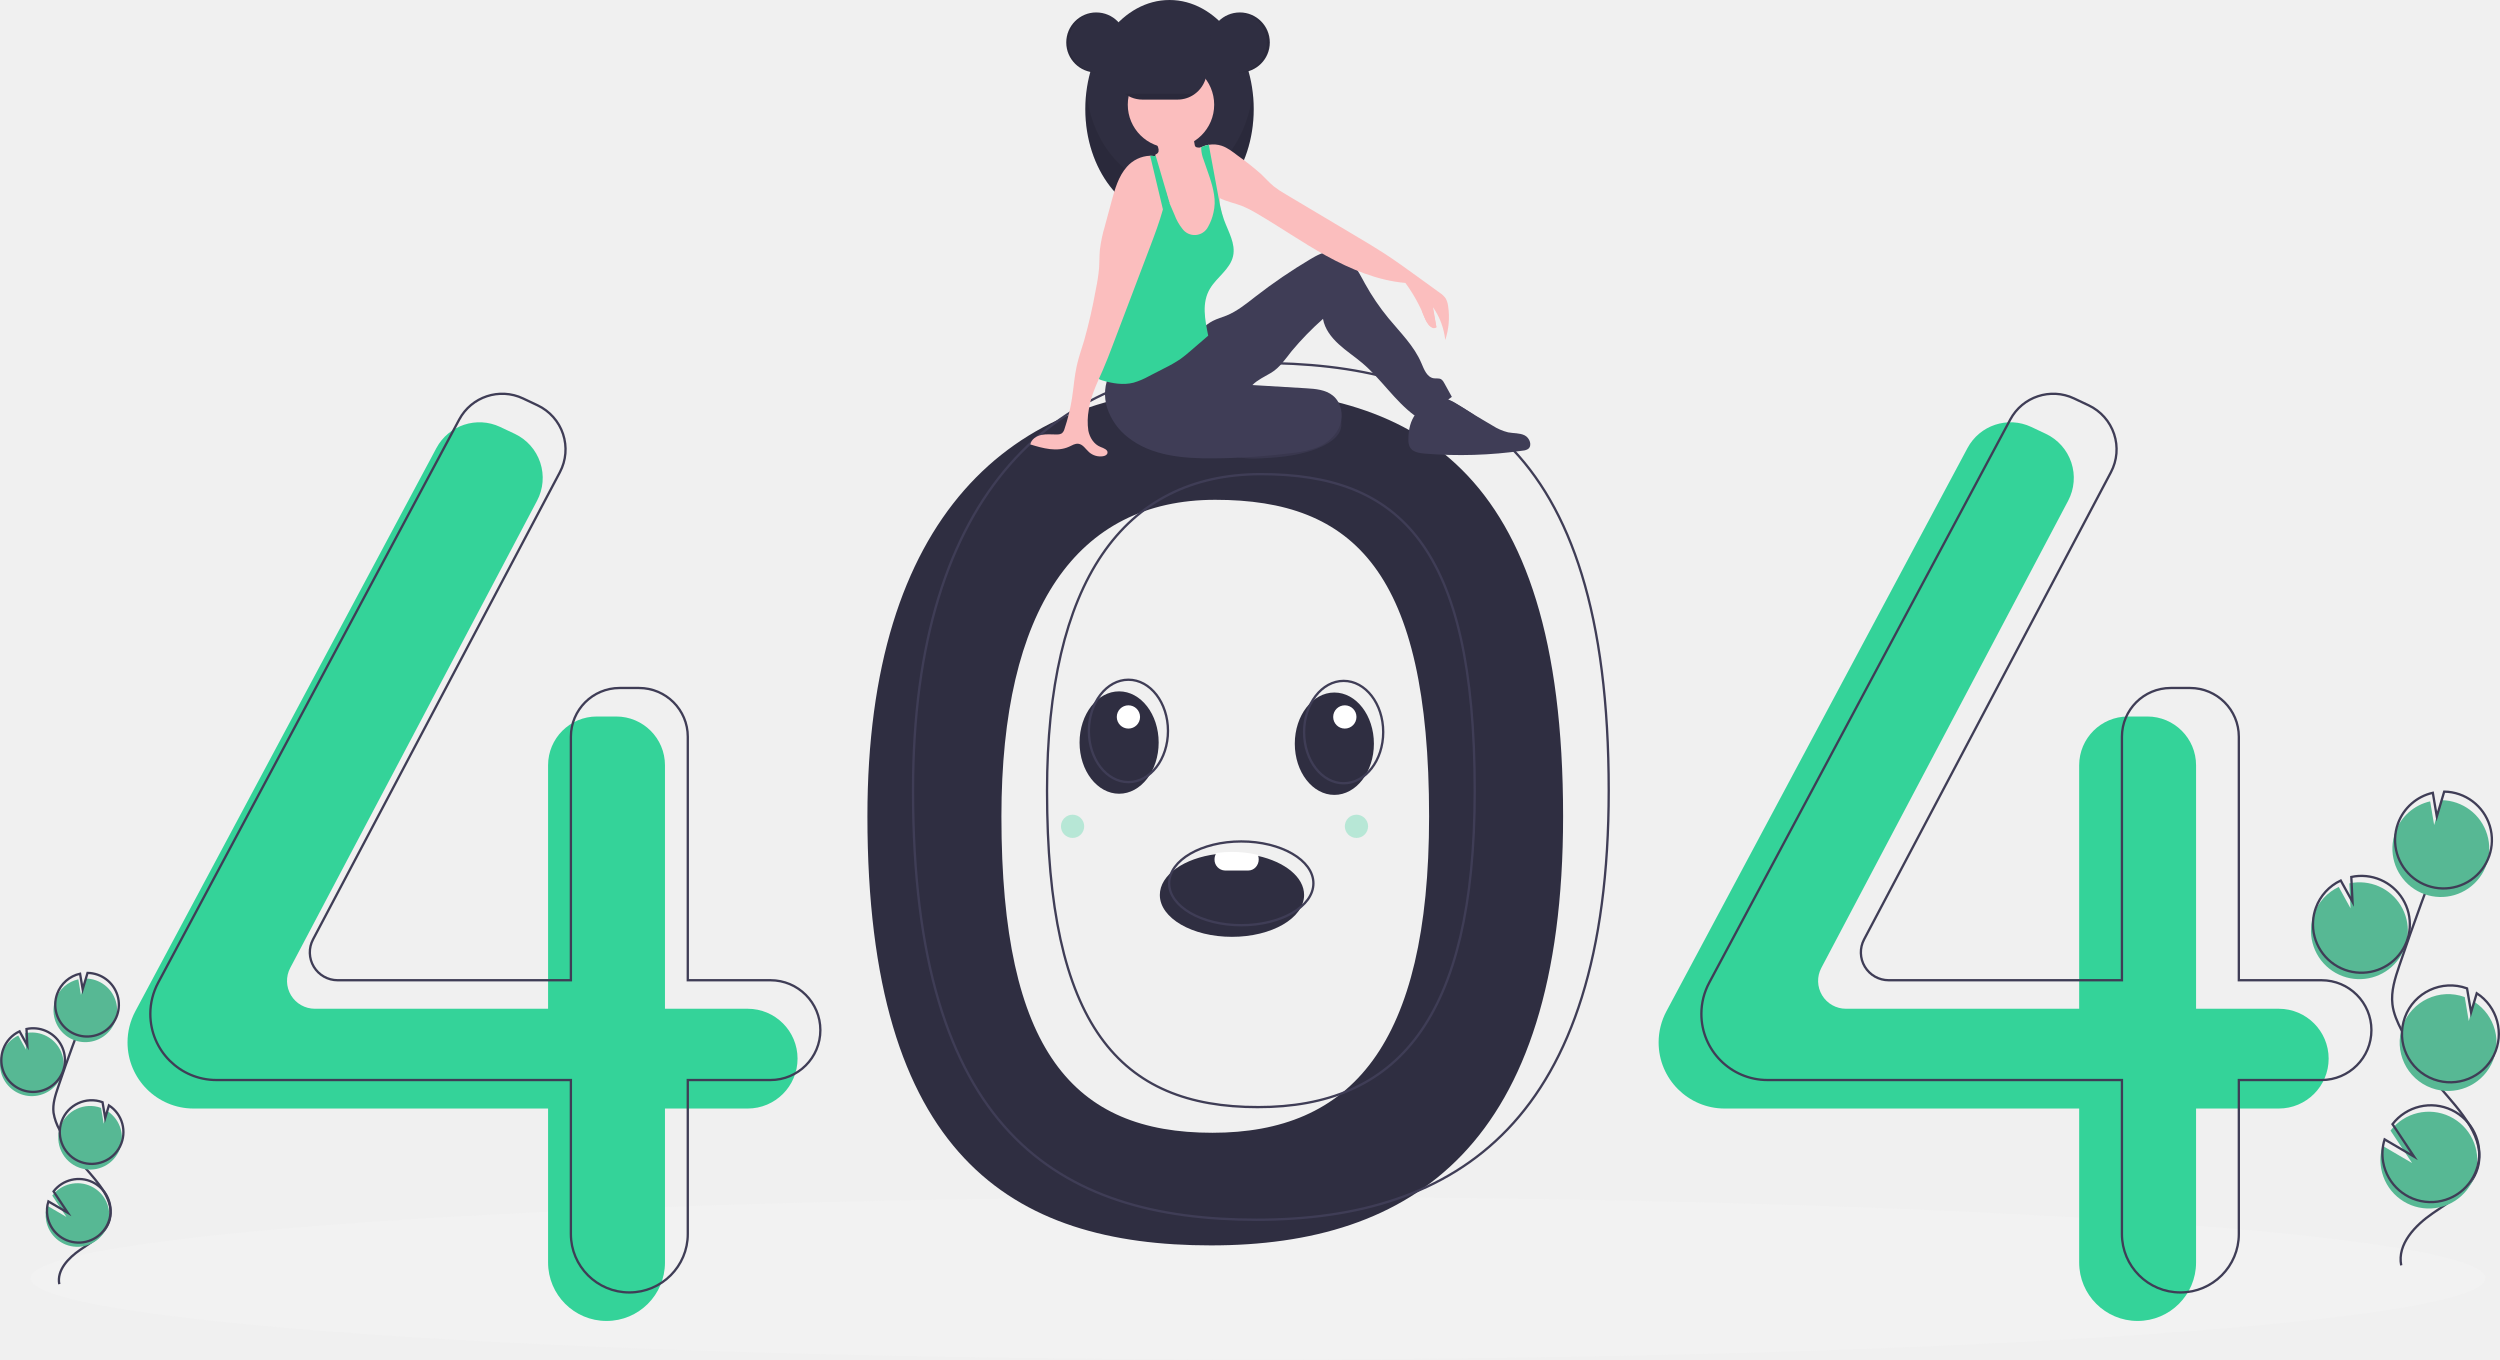
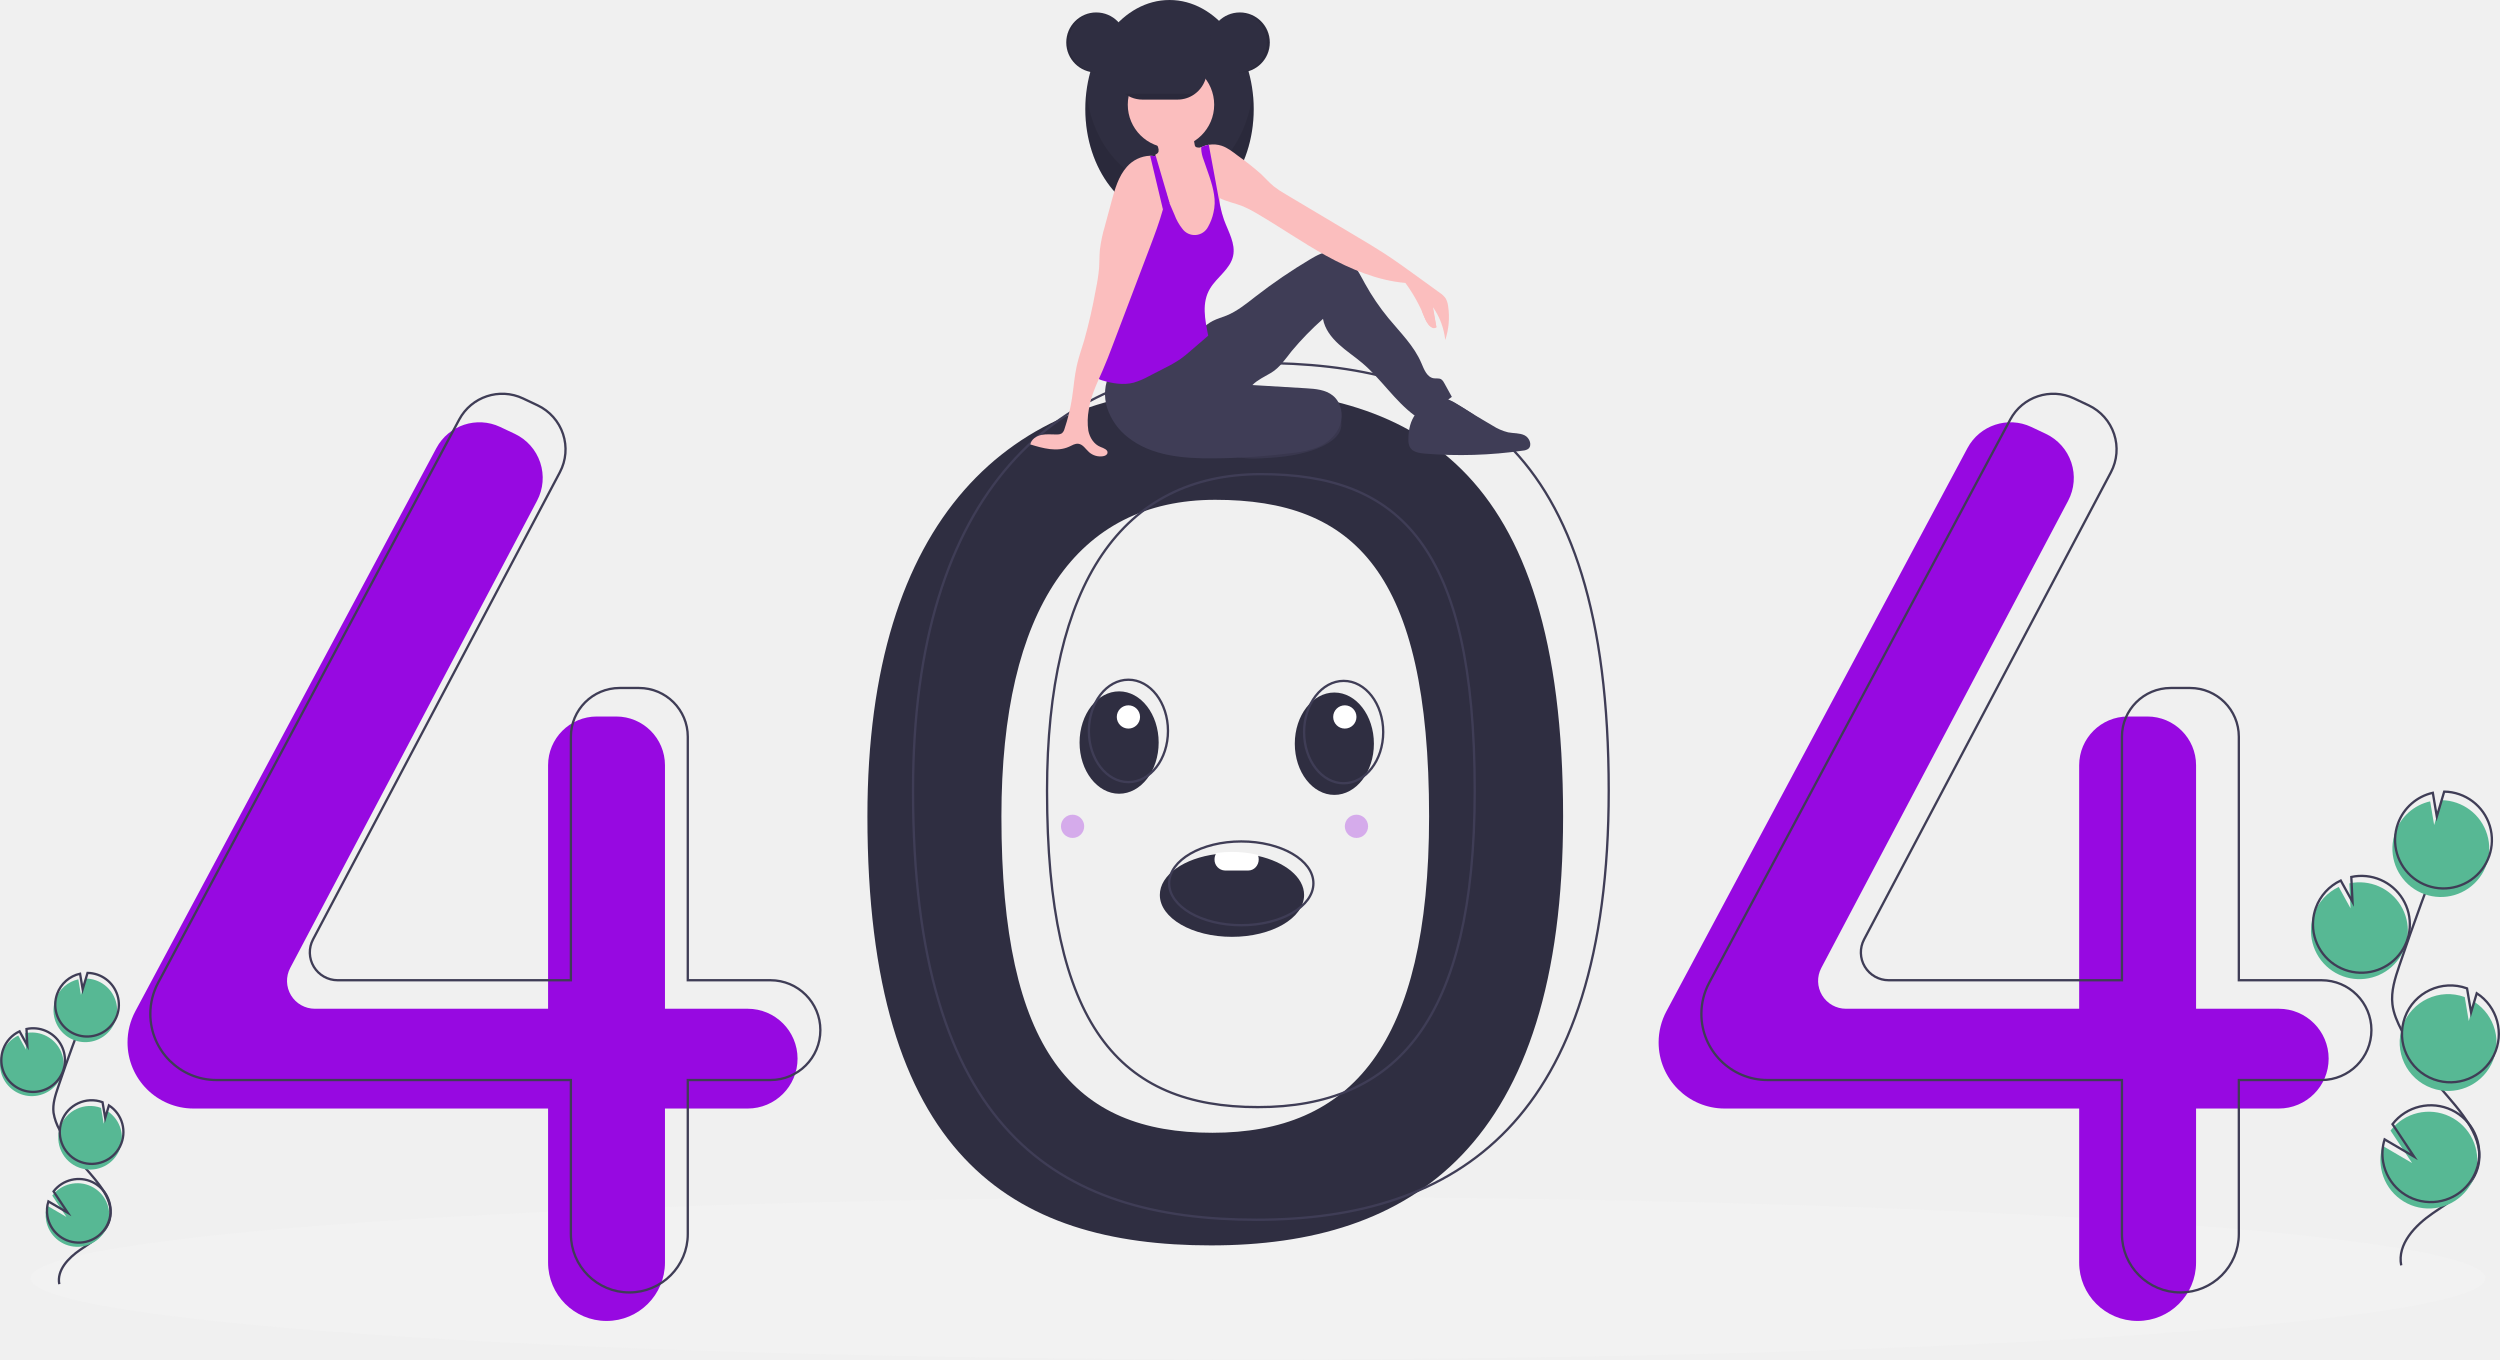
<svg xmlns="http://www.w3.org/2000/svg" id="fd59ce54-f850-4dfc-bc34-dd7d379d600e" data-name="Layer 1" width="1074.392" height="584.231" viewBox="0 0 1074.392 584.231">
  <ellipse cx="540.643" cy="549.309" rx="527.5" ry="34.922" fill="#f2f2f2" />
  <path d="M583.48,324.894c-85.944,0-147.651,55.139-147.651,183.798,0,145.813,61.707,184.411,147.651,184.411s151.327-42.274,151.327-184.411C734.807,356.753,669.424,324.894,583.48,324.894Zm.565,319.808c-59.527,0-90.626-34.923-90.626-135.916,0-89.112,32.372-136.105,91.899-136.105s91.899,30.868,91.899,136.105C677.217,607.234,643.572,644.703,584.045,644.703Z" transform="translate(-63.054 -157.8845)" fill="#2f2e41" />
-   <path d="M384.365,591.401H348.831V486.762A20.956,20.956,0,0,0,327.875,465.806h-8.326a20.956,20.956,0,0,0-20.956,20.956V591.401H198.363a11.963,11.963,0,0,1-10.578-17.552l106.082-200.78A20.956,20.956,0,0,0,284.287,344.33l-6.262-2.957a20.956,20.956,0,0,0-27.429,9.07L121.214,592.475a28.416,28.416,0,0,0-3.356,13.396v0a28.416,28.416,0,0,0,28.416,28.416H298.593v66.167a25.119,25.119,0,0,0,25.119,25.119h0a25.119,25.119,0,0,0,25.119-25.119V634.287h35.534a21.443,21.443,0,0,0,21.443-21.443v0A21.443,21.443,0,0,0,384.365,591.401Z" transform="translate(-63.054 -157.8845)" fill="#34d399" />
-   <path d="M1042.362,591.401h-35.534V486.762A20.956,20.956,0,0,0,985.872,465.806h-8.326a20.956,20.956,0,0,0-20.956,20.956V591.401H856.359a11.963,11.963,0,0,1-10.578-17.552L951.864,373.069A20.956,20.956,0,0,0,942.284,344.33l-6.262-2.957a20.956,20.956,0,0,0-27.429,9.07L779.211,592.475a28.416,28.416,0,0,0-3.356,13.396v0a28.416,28.416,0,0,0,28.416,28.416H956.589v66.167a25.119,25.119,0,0,0,25.119,25.119h0a25.119,25.119,0,0,0,25.119-25.119V634.287h35.534a21.443,21.443,0,0,0,21.443-21.443v0A21.443,21.443,0,0,0,1042.362,591.401Z" transform="translate(-63.054 -157.8845)" fill="#34d399" />
+   <path d="M384.365,591.401H348.831V486.762A20.956,20.956,0,0,0,327.875,465.806h-8.326a20.956,20.956,0,0,0-20.956,20.956V591.401H198.363a11.963,11.963,0,0,1-10.578-17.552l106.082-200.78A20.956,20.956,0,0,0,284.287,344.33l-6.262-2.957a20.956,20.956,0,0,0-27.429,9.07L121.214,592.475a28.416,28.416,0,0,0-3.356,13.396v0a28.416,28.416,0,0,0,28.416,28.416H298.593v66.167a25.119,25.119,0,0,0,25.119,25.119h0a25.119,25.119,0,0,0,25.119-25.119V634.287h35.534a21.443,21.443,0,0,0,21.443-21.443v0A21.443,21.443,0,0,0,384.365,591.401Z" transform="translate(-63.054 -157.8845)" fill="#9709E1" />
+   <path d="M1042.362,591.401h-35.534V486.762A20.956,20.956,0,0,0,985.872,465.806h-8.326a20.956,20.956,0,0,0-20.956,20.956V591.401H856.359a11.963,11.963,0,0,1-10.578-17.552L951.864,373.069A20.956,20.956,0,0,0,942.284,344.33l-6.262-2.957a20.956,20.956,0,0,0-27.429,9.07L779.211,592.475a28.416,28.416,0,0,0-3.356,13.396v0a28.416,28.416,0,0,0,28.416,28.416H956.589v66.167a25.119,25.119,0,0,0,25.119,25.119h0a25.119,25.119,0,0,0,25.119-25.119V634.287h35.534a21.443,21.443,0,0,0,21.443-21.443v0A21.443,21.443,0,0,0,1042.362,591.401Z" transform="translate(-63.054 -157.8845)" fill="#9709E1" />
  <path d="M394.168,579.148H358.634V474.509a20.956,20.956,0,0,0-20.956-20.956h-8.326a20.956,20.956,0,0,0-20.956,20.956V579.148H208.165a11.963,11.963,0,0,1-10.578-17.552L303.67,360.816a20.956,20.956,0,0,0-9.58-28.739l-6.262-2.957a20.956,20.956,0,0,0-27.429,9.07L131.017,580.222a28.416,28.416,0,0,0-3.356,13.396v0a28.416,28.416,0,0,0,28.416,28.416H308.395v66.167a25.119,25.119,0,0,0,25.119,25.119h0a25.119,25.119,0,0,0,25.119-25.119V622.034h35.534a21.443,21.443,0,0,0,21.443-21.443v0A21.443,21.443,0,0,0,394.168,579.148Z" transform="translate(-63.054 -157.8845)" fill="none" stroke="#3f3d56" stroke-miterlimit="10" />
  <path d="M1060.742,579.148h-35.534V474.509a20.956,20.956,0,0,0-20.956-20.956H995.925a20.956,20.956,0,0,0-20.956,20.956V579.148H874.739a11.963,11.963,0,0,1-10.578-17.552L970.244,360.816a20.956,20.956,0,0,0-9.58-28.739l-6.262-2.957a20.956,20.956,0,0,0-27.429,9.07L797.59,580.222a28.416,28.416,0,0,0-3.356,13.396v0a28.416,28.416,0,0,0,28.416,28.416H974.969v66.167a25.119,25.119,0,0,0,25.119,25.119h0a25.119,25.119,0,0,0,25.119-25.119V622.034h35.534a21.443,21.443,0,0,0,21.443-21.443v0A21.443,21.443,0,0,0,1060.742,579.148Z" transform="translate(-63.054 -157.8845)" fill="none" stroke="#3f3d56" stroke-miterlimit="10" />
  <path d="M603.085,313.866c-85.944,0-147.651,55.139-147.651,183.798,0,145.813,61.707,184.411,147.651,184.411s151.327-42.274,151.327-184.411C754.412,345.725,689.029,313.866,603.085,313.866Zm.565,319.808c-59.527,0-90.626-34.923-90.626-135.916,0-89.112,32.372-136.105,91.899-136.105s91.899,30.868,91.899,136.105C696.822,596.206,663.177,633.675,603.65,633.675Z" transform="translate(-63.054 -157.8845)" fill="none" stroke="#3f3d56" stroke-miterlimit="10" />
  <circle cx="471.141" cy="18.25" r="12.901" fill="#2f2e41" />
  <ellipse cx="502.607" cy="46.885" rx="36.186" ry="46.885" fill="#2f2e41" />
  <path d="M565.661,237.494c-18.128,0-33.141-17.271-35.776-39.805a60.976,60.976,0,0,0-.41,7.08c0,25.894,16.201,46.885,36.186,46.885s36.186-20.991,36.186-46.885a60.976,60.976,0,0,0-.41-7.08C598.803,220.224,583.789,237.494,565.661,237.494Z" transform="translate(-63.054 -157.8845)" opacity="0.1" />
  <path d="M639.296,342.073c-.777,3.193-4.128,5.751-7.839,7.538-7.802,3.757-17.425,4.878-26.76,5.254a45.176,45.176,0,0,1-7.144-.132,20.537,20.537,0,0,1-12.251-5.631,1.681,1.681,0,0,1,.044-2.844c4.969-5.459,13.262-8.806,21.616-11.216,6.334-1.827,17.381-6.561,24.29-5.922C637.944,329.739,640.277,338.041,639.296,342.073Z" transform="translate(-63.054 -157.8845)" fill="#3f3d56" />
  <path d="M639.296,342.073c-.777,3.193-4.128,5.751-7.839,7.538-7.802,3.757-17.425,4.878-26.76,5.254a45.176,45.176,0,0,1-7.144-.132,20.537,20.537,0,0,1-12.251-5.631,1.681,1.681,0,0,1,.044-2.844c4.969-5.459,13.262-8.806,21.616-11.216,6.334-1.827,17.381-6.561,24.29-5.922C637.944,329.739,640.277,338.041,639.296,342.073Z" transform="translate(-63.054 -157.8845)" opacity="0.1" />
  <path d="M540.098,318.206a19.77,19.77,0,0,0-1.199,15.075,26.339,26.339,0,0,0,8.829,12.497c10.095,8.092,23.988,9.205,36.925,9.093a284.649,284.649,0,0,0,33.905-2.324,40.538,40.538,0,0,0,11.001-2.554c4.222-1.827,7.933-5.178,9.436-9.526s.436-9.672-3.134-12.574c-3.137-2.55-7.463-2.9-11.498-3.143l-23.088-1.387c2.281-2.308,5.318-3.614,8.096-5.292,3.685-2.226,6.134-5.965,8.813-9.335a129.001,129.001,0,0,1,13.439-13.817c.751,4.31,3.478,7.85,6.687,10.824s6.908,5.368,10.244,8.2c8.079,6.858,13.896,16.167,22.392,22.5a43.829,43.829,0,0,0,16.049-8.012l-3.302-5.981a3.94,3.94,0,0,0-1.245-1.553c-.935-.575-2.14-.279-3.225-.441-2.901-.435-4.168-3.784-5.306-6.487-3.125-7.422-9.108-13.18-14.218-19.404a98.009,98.009,0,0,1-9.996-14.723c-1.717-3.102-3.288-6.331-5.617-9.003s-5.594-4.773-9.139-4.781c-3.132-.007-6.021,1.584-8.714,3.183a230.477,230.477,0,0,0-23.63,16.099c-3.944,3.062-7.863,6.296-12.489,8.174-1.947.79-4,1.331-5.869,2.292-3.273,1.684-5.757,4.534-8.431,7.064C566.277,311.892,553.219,317.738,540.098,318.206Z" transform="translate(-63.054 -157.8845)" fill="#3f3d56" />
  <path d="M588.374,253.983a23.774,23.774,0,0,1-1.734,8.033,10.045,10.045,0,0,1-5.768,5.573,12.375,12.375,0,0,1-5.623.182,10.882,10.882,0,0,1-4.582-1.561c-2.165-1.488-3.244-4.144-3.637-6.743-.393-2.596-.217-5.249-.469-7.863a42.944,42.944,0,0,0-1.202-6.255c-.17-.683-.343-1.362-.513-2.042-.167-.68-.33-1.359-.481-2.039-.138-.639-.267-1.281-.378-1.926-.091-.544-.173-1.092-.233-1.643a18.423,18.423,0,0,0-.809-4.811,14.607,14.607,0,0,0-1.687-2.854c-.286-.409-.563-.818-.818-1.243a5.89,5.89,0,0,1-.972-3.748,3.286,3.286,0,0,1,.148-.601c.025-.076.053-.151.085-.223A1.802,1.802,0,0,0,560.932,223.07a3.433,3.433,0,0,0-.148-1.778,11.318,11.318,0,0,0-.96-2.288c-.264-.478-1.161-1.34-1.167-1.888-.013-1.101,2.14-1.989,3.011-2.423a16.796,16.796,0,0,1,8.597-1.743c1.904.129,3.968.714,5.019,2.31.944,1.438.818,3.301,1.221,4.972a1.471,1.471,0,0,0,.299.664,1.341,1.341,0,0,0,.739.34,4.549,4.549,0,0,0,1.416.057h.003a2.931,2.931,0,0,0,.371-.054,4.957,4.957,0,0,0,2.033-.878q.585-.156,1.18-.255a.251.251,0,0,0,.047-.009c1.576,4.975,1.781,10.308,3.071,15.374.639,2.52,1.554,5.009,1.683,7.602.009.113.013.23.016.346.019.834-.047,1.674-.013,2.505a6.981,6.981,0,0,0,.126,1.114,15.611,15.611,0,0,0,.525,1.743l.009.028c.06.183.116.368.164.554.035.135.066.267.091.403l.003.009A14.938,14.938,0,0,1,588.374,253.983Z" transform="translate(-63.054 -157.8845)" fill="#fbbebe" />
  <circle cx="503.237" cy="44.997" r="18.565" fill="#fbbebe" />
  <path d="M684.157,304.033a30.445,30.445,0,0,0-5.236-14.103q.722,4.295,1.447,8.587a3.214,3.214,0,0,1-3.367-1.035,10.337,10.337,0,0,1-1.765-3.276,67.466,67.466,0,0,0-8.21-14.736c-11.819-.985-23.502-5.884-33.896-11.595-10.396-5.708-20.126-12.552-30.384-18.502a43.573,43.573,0,0,0-5.544-2.832c-3.21-1.287-6.812-1.954-9.855-3.468-.204-.101-.409-.208-.61-.318a12.578,12.578,0,0,1-1.945-1.306,10.344,10.344,0,0,1-.931-.856,20.351,20.351,0,0,1-3.559-5.953c-1.633-3.612-2.215-7.97-3.845-11.583a11.203,11.203,0,0,1,2.502-1.765h.003c.132-.069.264-.135.4-.198a11.94,11.94,0,0,1,2.004-.733q.585-.156,1.18-.255a.251.251,0,0,0,.047-.009,11.566,11.566,0,0,1,5.491.434c2.587.875,4.767,2.621,6.941,4.273a114.02,114.02,0,0,1,10.148,8.049c1.794,1.718,3.43,3.606,5.359,5.167a42.144,42.144,0,0,0,5.057,3.351q15.656,9.327,31.315,18.65c3.534,2.105,7.07,4.21,10.526,6.438,5.249,3.386,10.308,7.055,15.365,10.721q4.47,3.238,8.936,6.479a9.728,9.728,0,0,1,2.533,2.341,8.472,8.472,0,0,1,1.123,3.433A31.387,31.387,0,0,1,684.157,304.033Z" transform="translate(-63.054 -157.8845)" fill="#fbbebe" />
-   <path d="M592.977,267.944c-1.252,5.617-6.929,9.012-9.896,13.946-3.688,6.123-2.184,13.241-.799,20.255q-3.795,3.271-7.593,6.542c-1.397,1.199-2.794,2.404-4.298,3.464a57.351,57.351,0,0,1-6.86,3.94q-3.361,1.728-6.721,3.458a32.128,32.128,0,0,1-6.58,2.788c-4.415,1.133-9.103.34-13.471-.972a6.088,6.088,0,0,1-1.473-.601,2.394,2.394,0,0,1-.699-.632,3.911,3.911,0,0,1-.444-2.539c.444-7.351,2.24-14.547,4.031-21.69a85.26,85.26,0,0,1,3.848-12.577,85.077,85.077,0,0,1,5.415-10.151,68.368,68.368,0,0,1,7.929-11.514,18.479,18.479,0,0,0,3.675-4.739c1.117-2.549.686-5.472.913-8.247a17.148,17.148,0,0,1,1.633-6.007v-.003a17.093,17.093,0,0,1,1.743-2.882q.458,1.067.916,2.13.302.699.598,1.394.387.897.768,1.787,1.1,2.558,2.196,5.113a21.59,21.59,0,0,0,3.335,5.944,6.499,6.499,0,0,0,11.123-.853,21.261,21.261,0,0,0,2.272-6.013,19.215,19.215,0,0,0,.252-7.835c-.758-5.009-2.889-10.126-4.437-14.78a14.945,14.945,0,0,1-1.079-4.871,3.351,3.351,0,0,1,.057-.56c.009-.047.019-.098.028-.145a11.94,11.94,0,0,1,2.004-.733q.585-.156,1.18-.255,2.044,11.064,4.094,22.127c.032.173.066.346.098.522.195,1.057.393,2.115.614,3.169.198.957.412,1.91.651,2.857l.009.028c.082.321.167.639.255.957l.003.009c.242.868.513,1.731.818,2.58C590.938,257.475,594.164,262.629,592.977,267.944Z" transform="translate(-63.054 -157.8845)" fill="#34d399" />
+   <path d="M592.977,267.944c-1.252,5.617-6.929,9.012-9.896,13.946-3.688,6.123-2.184,13.241-.799,20.255q-3.795,3.271-7.593,6.542c-1.397,1.199-2.794,2.404-4.298,3.464a57.351,57.351,0,0,1-6.86,3.94q-3.361,1.728-6.721,3.458a32.128,32.128,0,0,1-6.58,2.788c-4.415,1.133-9.103.34-13.471-.972a6.088,6.088,0,0,1-1.473-.601,2.394,2.394,0,0,1-.699-.632,3.911,3.911,0,0,1-.444-2.539c.444-7.351,2.24-14.547,4.031-21.69a85.26,85.26,0,0,1,3.848-12.577,85.077,85.077,0,0,1,5.415-10.151,68.368,68.368,0,0,1,7.929-11.514,18.479,18.479,0,0,0,3.675-4.739c1.117-2.549.686-5.472.913-8.247a17.148,17.148,0,0,1,1.633-6.007v-.003a17.093,17.093,0,0,1,1.743-2.882q.458,1.067.916,2.13.302.699.598,1.394.387.897.768,1.787,1.1,2.558,2.196,5.113a21.59,21.59,0,0,0,3.335,5.944,6.499,6.499,0,0,0,11.123-.853,21.261,21.261,0,0,0,2.272-6.013,19.215,19.215,0,0,0,.252-7.835c-.758-5.009-2.889-10.126-4.437-14.78a14.945,14.945,0,0,1-1.079-4.871,3.351,3.351,0,0,1,.057-.56c.009-.047.019-.098.028-.145a11.94,11.94,0,0,1,2.004-.733q.585-.156,1.18-.255,2.044,11.064,4.094,22.127c.032.173.066.346.098.522.195,1.057.393,2.115.614,3.169.198.957.412,1.91.651,2.857l.009.028c.082.321.167.639.255.957l.003.009c.242.868.513,1.731.818,2.58C590.938,257.475,594.164,262.629,592.977,267.944Z" transform="translate(-63.054 -157.8845)" fill="#9709E1" />
  <path d="M668.321,346.877a6.583,6.583,0,0,0,.61,3.143c1.162,2.124,3.95,2.606,6.362,2.805a188.377,188.377,0,0,0,42.266-1.288,4.886,4.886,0,0,0,2.151-.668c1.99-1.395.763-4.795-1.41-5.884s-4.751-.826-7.135-1.297a22.479,22.479,0,0,1-6.678-2.896q-7.252-4.167-14.293-8.688c-2.795-1.795-6.093-3.71-9.24-2.646C672.43,332.343,668.265,337.681,668.321,346.877Z" transform="translate(-63.054 -157.8845)" fill="#3f3d56" />
  <path d="M564.437,240.874v.003c-.022.132-.044.261-.072.39-.035.214-.076.431-.116.645-.39,1.998-.868,3.987-1.419,5.963-1.51,5.459-3.534,10.831-5.541,16.123q-8.081,21.287-16.164,42.577c-1.359,3.575-2.716,7.152-4.261,10.654-.516,1.167-1.048,2.344-1.576,3.534-1.894,4.257-3.713,8.653-4.317,13.184a27.45,27.45,0,0,0-.192,9.04c.604,2.97,2.407,5.872,5.23,6.97,1.378.538,3.351,1.259,2.974,2.69-.204.787-1.098,1.171-1.901,1.303a7.312,7.312,0,0,1-5.966-1.718c-1.507-1.337-2.665-3.417-4.67-3.641-1.388-.151-2.665.68-3.936,1.262-5.186,2.369-11.227.711-16.674-.972.428-2.206,2.643-3.66,4.843-4.1,2.199-.444,4.474-.129,6.718-.189a3.51,3.51,0,0,0,2.042-.525,3.705,3.705,0,0,0,1.101-1.882,78.964,78.964,0,0,0,3.213-13.147c.724-4.666,1.026-9.405,2.058-14.015.802-3.597,2.042-7.08,3.106-10.61a224.682,224.682,0,0,0,5.06-22.077,78.02,78.02,0,0,0,1.425-9.368c.179-2.612.094-5.236.346-7.838a60.888,60.888,0,0,1,2.111-9.997q1.444-5.348,2.885-10.689c1.425-5.271,2.955-10.746,6.567-14.843a13.962,13.962,0,0,1,10.028-4.789,9.882,9.882,0,0,1,2.13.23c.116.028.233.057.349.088a8.634,8.634,0,0,1,2.174.9c1.114-.708,1.68-.459,2.42.632a6.973,6.973,0,0,1,.881,3.795A52.424,52.424,0,0,1,564.437,240.874Z" transform="translate(-63.054 -157.8845)" fill="#fbbebe" />
-   <path d="M565.661,245.046l-.047.047-.255.255-2.53,2.527-1.24-5.208-4.251-17.854a9.882,9.882,0,0,1,2.13.23,3.286,3.286,0,0,1,.148-.601l.201.689,1.441,4.902,2.728,9.308.45,1.532v.003Z" transform="translate(-63.054 -157.8845)" fill="#34d399" />
+   <path d="M565.661,245.046l-.047.047-.255.255-2.53,2.527-1.24-5.208-4.251-17.854a9.882,9.882,0,0,1,2.13.23,3.286,3.286,0,0,1,.148-.601l.201.689,1.441,4.902,2.728,9.308.45,1.532v.003Z" transform="translate(-63.054 -157.8845)" fill="#9709E1" />
  <path d="M581.715,188.087a12.582,12.582,0,0,1-3.7,8.896,12.314,12.314,0,0,1-1.36,1.176,12.528,12.528,0,0,1-7.536,2.524H554.023a12.59,12.59,0,0,1,0-25.18h15.096A12.629,12.629,0,0,1,581.715,188.087Z" transform="translate(-63.054 -157.8845)" fill="#2f2e41" />
  <circle cx="532.815" cy="18.25" r="12.901" fill="#2f2e41" />
  <path d="M595.554,163.234c-.158,0-.315.006-.472.012a12.898,12.898,0,0,1,0,25.778c.157.006.314.012.472.012a12.901,12.901,0,1,0,0-25.802Z" transform="translate(-63.054 -157.8845)" opacity="0.1" />
  <path d="M534.195,163.234c.158,0,.315.006.472.012a12.898,12.898,0,0,0,0,25.778c-.157.006-.314.012-.472.012a12.901,12.901,0,0,1,0-25.802Z" transform="translate(-63.054 -157.8845)" opacity="0.1" />
  <path d="M576.655,198.159a12.528,12.528,0,0,1-7.536,2.524H554.023a12.528,12.528,0,0,1-7.536-2.524Z" transform="translate(-63.054 -157.8845)" opacity="0.1" />
  <path d="M674.14,291.64s3.252,9.372,6.229,6.876L677.996,286.267Z" transform="translate(-63.054 -157.8845)" fill="#fbbebe" />
  <path d="M1069.918,577.434a20.813,20.813,0,1,0,2.772-39.915l.521,10.712-5.068-9.18a20.734,20.734,0,0,0-10.684,11.723,20.408,20.408,0,0,0-1.197,5.63A20.809,20.809,0,0,0,1069.918,577.434Z" transform="translate(-63.054 -157.8845)" fill="#57b894" />
  <path d="M1094.995,701.678c-1.789-9.11,5.963-17.187,13.621-22.437s16.605-10.408,19.218-19.317c3.755-12.804-7.43-24.53-16.136-34.642a125.3,125.3,0,0,1-16.524-24.557c-1.811-3.533-3.476-7.225-3.952-11.166-.686-5.675,1.137-11.323,2.974-16.737q9.179-27.052,19.628-53.65" transform="translate(-63.054 -157.8845)" fill="none" stroke="#3f3d56" stroke-miterlimit="10" />
  <path d="M1070.775,574.676a20.813,20.813,0,1,0,2.772-39.915l.521,10.712-5.068-9.18a20.734,20.734,0,0,0-10.684,11.723,20.408,20.408,0,0,0-1.197,5.63A20.809,20.809,0,0,0,1070.775,574.676Z" transform="translate(-63.054 -157.8845)" fill="none" stroke="#3f3d56" stroke-miterlimit="10" />
  <path d="M1092.451,515.473a20.788,20.788,0,0,1,14.98-13.198l1.714,10.184,3.177-10.696a20.81,20.81,0,1,1-19.871,13.71Z" transform="translate(-63.054 -157.8845)" fill="#57b894" />
  <path d="M1093.594,511.795a20.788,20.788,0,0,1,14.98-13.198l1.714,10.184,3.177-10.696a20.81,20.81,0,1,1-19.871,13.71Z" transform="translate(-63.054 -157.8845)" fill="none" stroke="#3f3d56" stroke-miterlimit="10" />
  <path d="M1108.045,625.489a20.81,20.81,0,0,0,18.419-37.023l-2.441,8.219-1.731-10.304a.362.362,0,0,0-.053-.02,20.811,20.811,0,1,0-14.194,39.127Z" transform="translate(-63.054 -157.8845)" fill="#57b894" />
  <path d="M1109.035,621.764a20.81,20.81,0,0,0,18.419-37.023l-2.441,8.219-1.731-10.304a.362.362,0,0,0-.053-.02,20.811,20.811,0,1,0-14.194,39.127Z" transform="translate(-63.054 -157.8845)" fill="none" stroke="#3f3d56" stroke-miterlimit="10" />
  <path d="M1086.378,660.051a20.801,20.801,0,1,0,4.011-16.297l9.273,13.957-12.67-7.408A20.616,20.616,0,0,0,1086.378,660.051Z" transform="translate(-63.054 -157.8845)" fill="#57b894" />
  <path d="M1087.235,657.294a20.801,20.801,0,1,0,4.011-16.297l9.273,13.957-12.67-7.408A20.616,20.616,0,0,0,1087.235,657.294Z" transform="translate(-63.054 -157.8845)" fill="none" stroke="#3f3d56" stroke-miterlimit="10" />
  <path d="M72.061,628.133a13.674,13.674,0,1,0,1.821-26.225l.342,7.038-3.33-6.032a13.623,13.623,0,0,0-7.019,7.702,13.409,13.409,0,0,0-.787,3.699A13.672,13.672,0,0,0,72.061,628.133Z" transform="translate(-63.054 -157.8845)" fill="#57b894" />
  <path d="M88.538,709.763c-1.175-5.986,3.918-11.292,8.949-14.741s10.91-6.838,12.626-12.692c2.467-8.412-4.882-16.117-10.601-22.76A82.324,82.324,0,0,1,88.656,643.436a22.21,22.21,0,0,1-2.597-7.336c-.451-3.729.747-7.439,1.954-10.996q6.031-17.773,12.896-35.249" transform="translate(-63.054 -157.8845)" fill="none" stroke="#3f3d56" stroke-miterlimit="10" />
  <path d="M72.625,626.321a13.674,13.674,0,1,0,1.821-26.225l.342,7.038L71.458,601.103a13.623,13.623,0,0,0-7.019,7.702,13.409,13.409,0,0,0-.787,3.699A13.672,13.672,0,0,0,72.625,626.321Z" transform="translate(-63.054 -157.8845)" fill="none" stroke="#3f3d56" stroke-miterlimit="10" />
  <path d="M86.866,587.423a13.658,13.658,0,0,1,9.842-8.671l1.126,6.691,2.087-7.027a13.673,13.673,0,1,1-13.055,9.007Z" transform="translate(-63.054 -157.8845)" fill="#57b894" />
  <path d="M87.617,585.007a13.658,13.658,0,0,1,9.842-8.671l1.126,6.691L100.673,576a13.673,13.673,0,1,1-13.055,9.007Z" transform="translate(-63.054 -157.8845)" fill="none" stroke="#3f3d56" stroke-miterlimit="10" />
  <path d="M97.112,659.706a13.673,13.673,0,0,0,12.102-24.325l-1.604,5.4-1.137-6.77a.238.238,0,0,0-.035-.013,13.673,13.673,0,1,0-9.326,25.707Z" transform="translate(-63.054 -157.8845)" fill="#57b894" />
  <path d="M97.762,657.259a13.673,13.673,0,0,0,12.102-24.325l-1.604,5.4-1.137-6.77a.238.238,0,0,0-.035-.013,13.673,13.673,0,1,0-9.326,25.707Z" transform="translate(-63.054 -157.8845)" fill="none" stroke="#3f3d56" stroke-miterlimit="10" />
  <path d="M82.876,682.414a13.667,13.667,0,1,0,2.635-10.708l6.092,9.17-8.324-4.867A13.545,13.545,0,0,0,82.876,682.414Z" transform="translate(-63.054 -157.8845)" fill="#57b894" />
  <path d="M83.439,680.602a13.667,13.667,0,1,0,2.635-10.708l6.092,9.17-8.324-4.867A13.545,13.545,0,0,0,83.439,680.602Z" transform="translate(-63.054 -157.8845)" fill="none" stroke="#3f3d56" stroke-miterlimit="10" />
  <ellipse cx="480.946" cy="319.115" rx="17" ry="22" fill="#2f2e41" />
  <ellipse cx="573.446" cy="319.615" rx="17" ry="22" fill="#2f2e41" />
  <path d="M623.5,542.5c0,9.94-13.88,18-31,18s-31-8.06-31-18c0-8.61,10.41-15.81,24.32-17.57a50.104,50.104,0,0,1,6.68-.43,50.699,50.699,0,0,1,11.13,1.2C615.25,528.29,623.5,534.84,623.5,542.5Z" transform="translate(-63.054 -157.8845)" fill="#2f2e41" />
  <ellipse cx="484.946" cy="314.115" rx="17" ry="22" fill="none" stroke="#3f3d56" stroke-miterlimit="10" />
  <ellipse cx="577.446" cy="314.615" rx="17" ry="22" fill="none" stroke="#3f3d56" stroke-miterlimit="10" />
  <ellipse cx="533.446" cy="379.615" rx="31" ry="18" fill="none" stroke="#3f3d56" stroke-miterlimit="10" />
  <path d="M604,527.2a4.937,4.937,0,0,1-1.32,3.392A4.339,4.339,0,0,1,599.5,532h-10a4.664,4.664,0,0,1-4.5-4.8,4.905,4.905,0,0,1,.82-2.741A47.02,47.02,0,0,1,592.5,524a47.665,47.665,0,0,1,11.13,1.28A5.067,5.067,0,0,1,604,527.2Z" transform="translate(-63.054 -157.8845)" fill="#fff" />
  <circle cx="484.946" cy="308.115" r="5" fill="#fff" />
  <circle cx="577.946" cy="308.115" r="5" fill="#fff" />
-   <circle cx="582.946" cy="355.115" r="5" fill="#34d399" opacity="0.3" />
-   <circle cx="460.946" cy="355.115" r="5" fill="#34d399" opacity="0.3" />
+   <circle cx="582.946" cy="355.115" r="5" fill="#9709E1" opacity="0.3" />
+   <circle cx="460.946" cy="355.115" r="5" fill="#9709E1" opacity="0.3" />
</svg>
